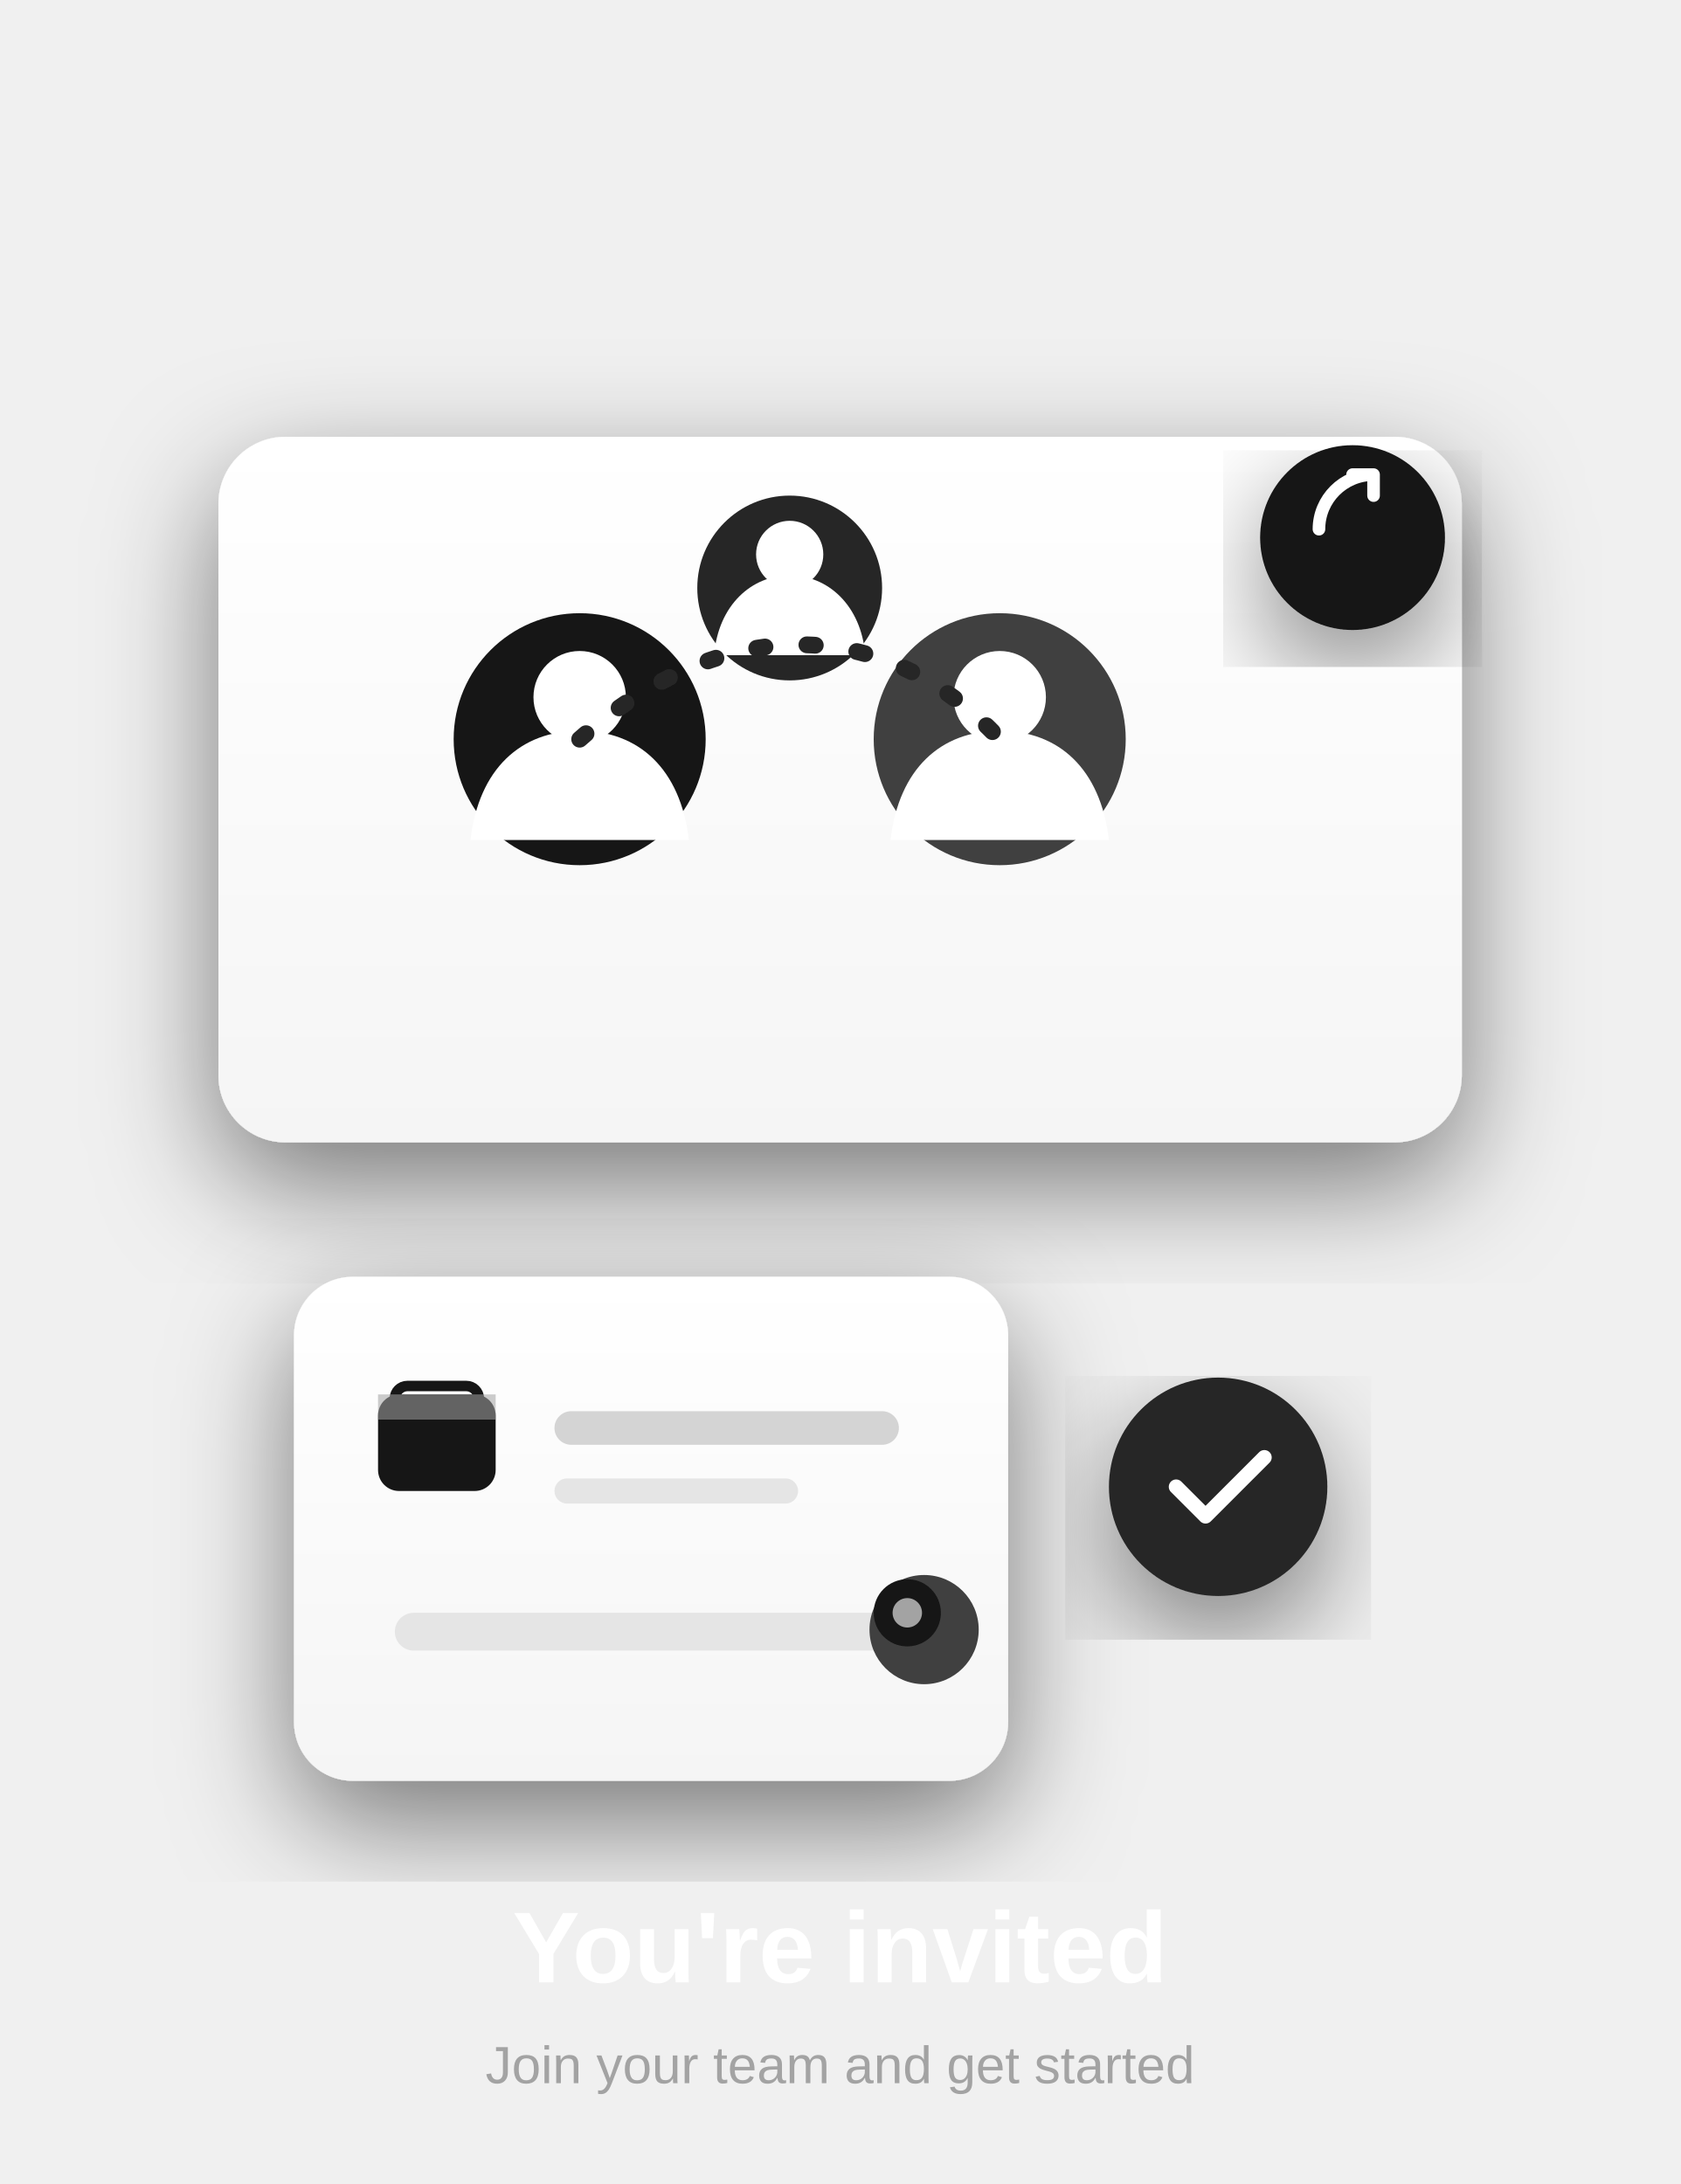
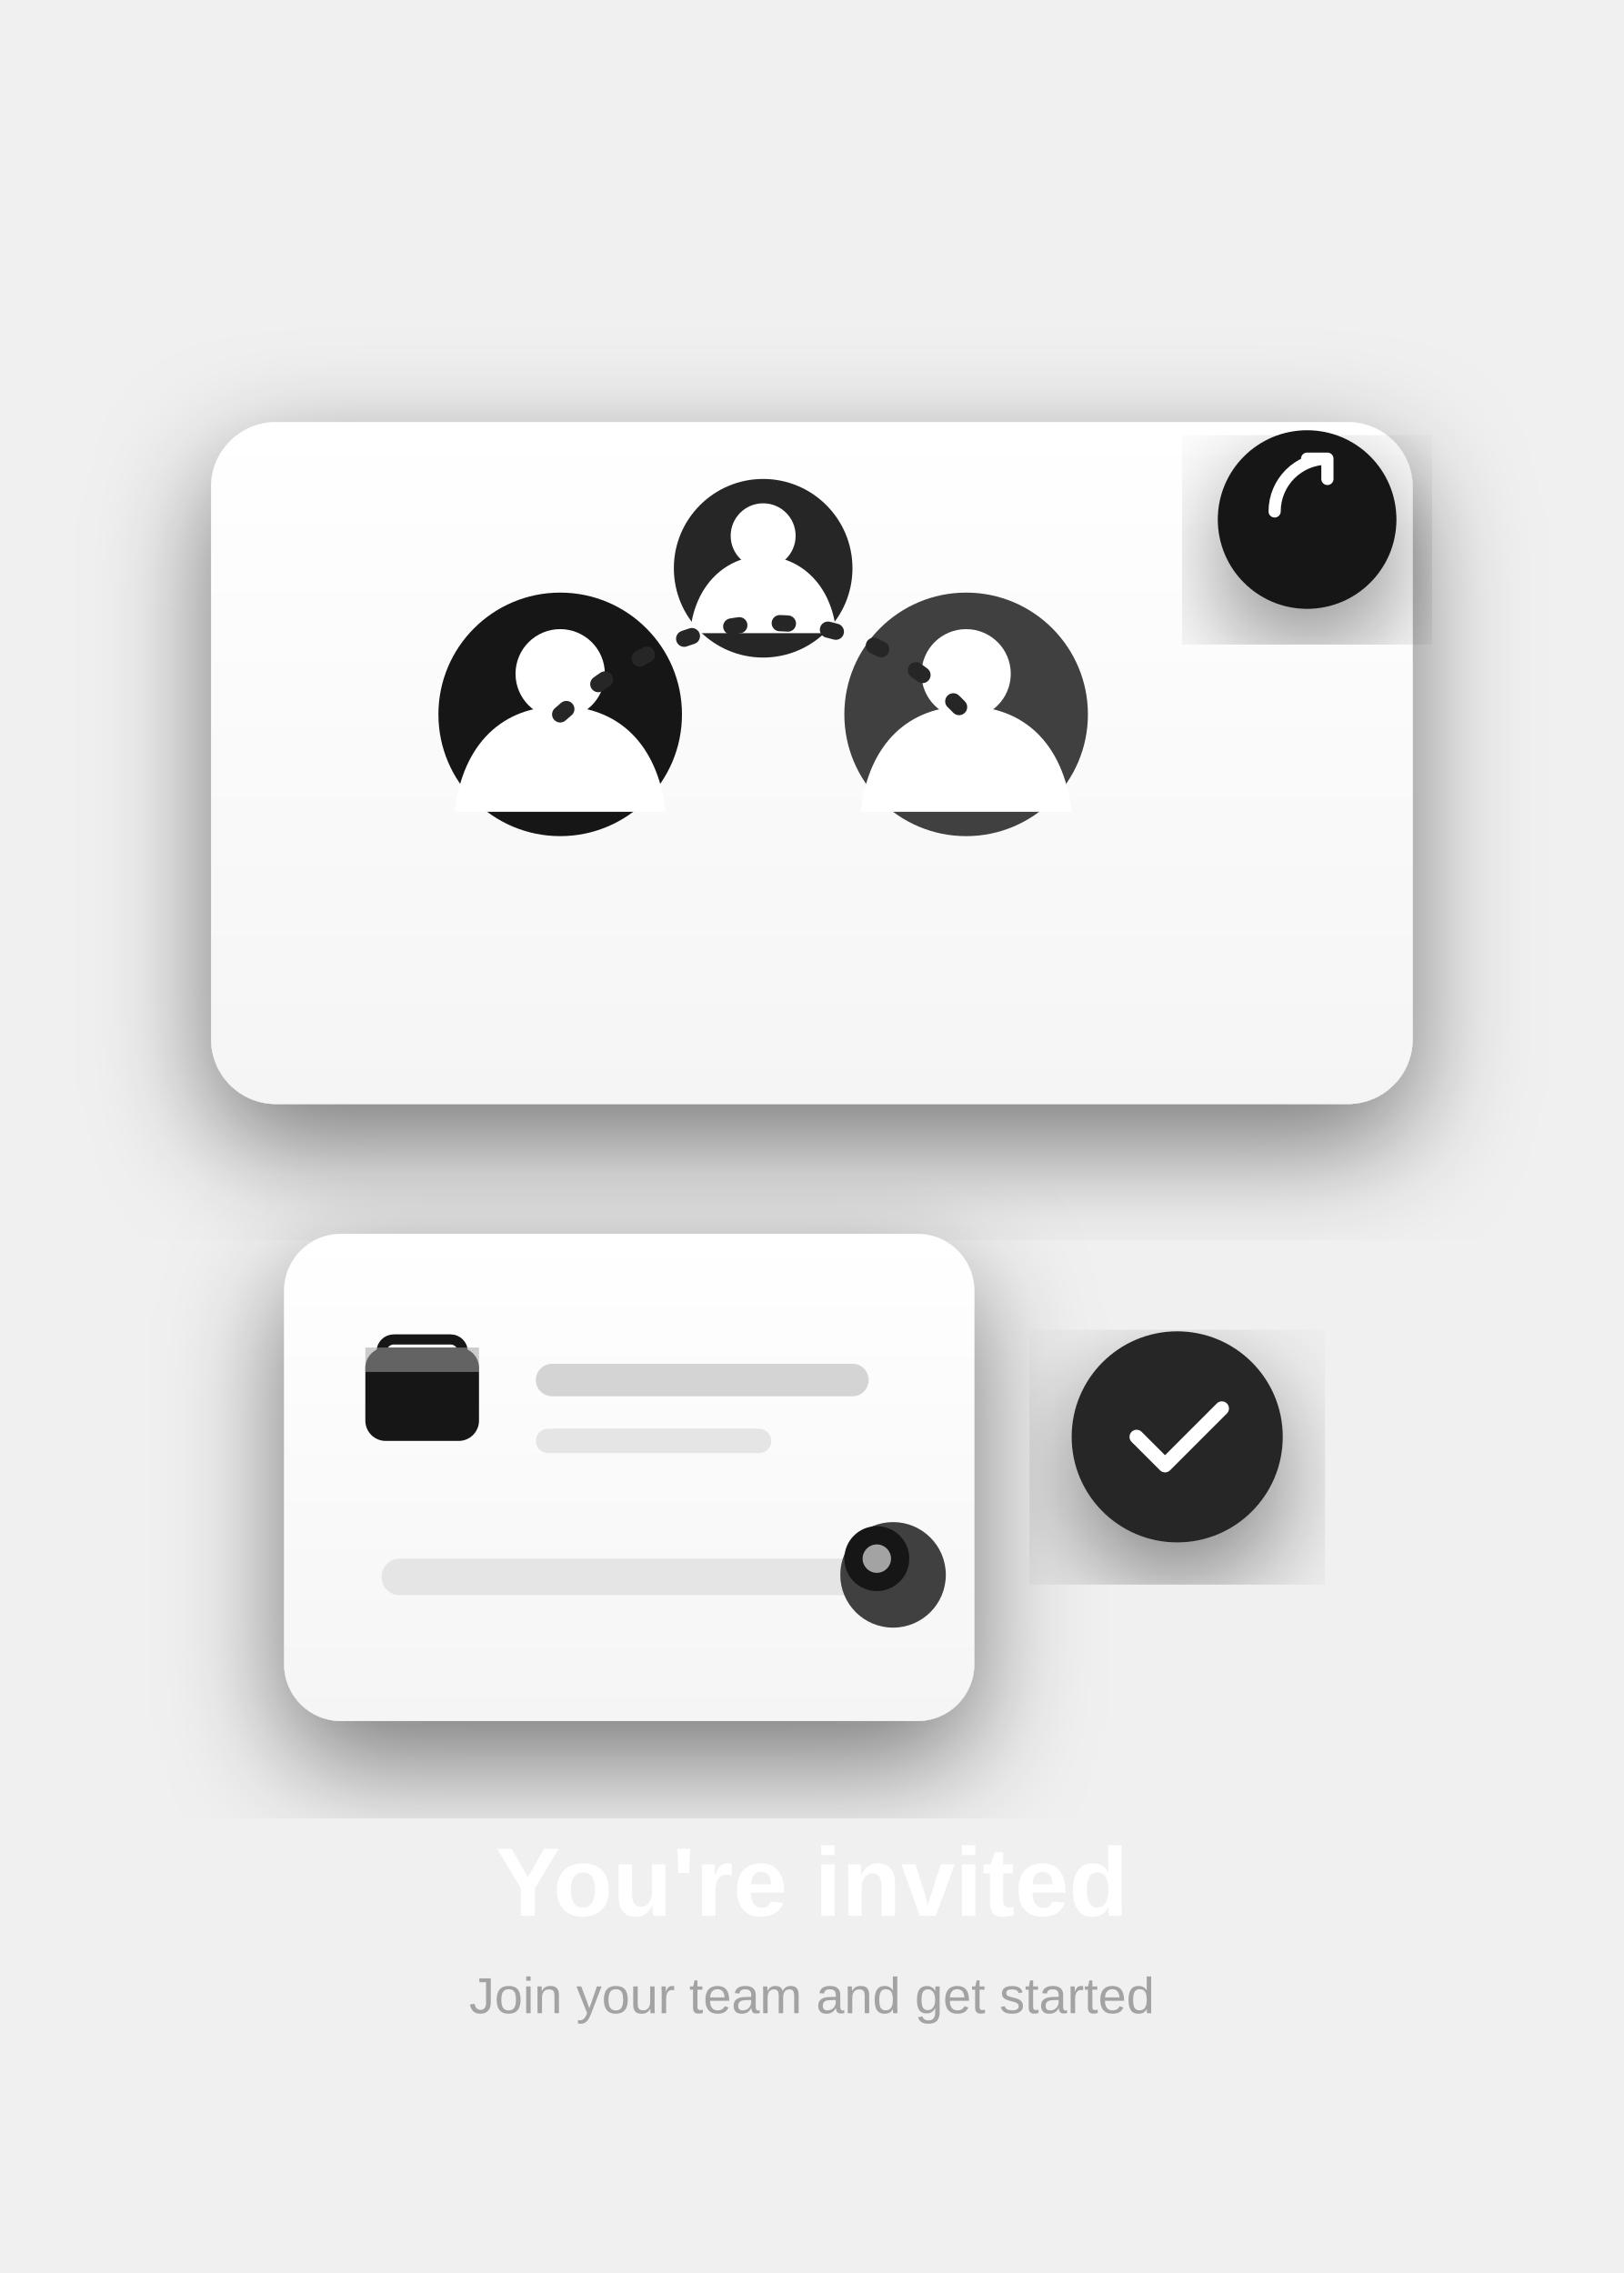
- <svg xmlns="http://www.w3.org/2000/svg" viewBox="0 0 400 520" preserveAspectRatio="xMidYMid meet">
+ <svg xmlns="http://www.w3.org/2000/svg" viewBox="0 0 400 560" preserveAspectRatio="xMidYMid meet">
  <defs>
    <linearGradient id="card" x1="0" y1="0" x2="0" y2="1">
      <stop offset="0" stop-color="#ffffff" />
      <stop offset="1" stop-color="#f5f5f5" />
    </linearGradient>
    <filter id="shadow" x="-20%" y="-20%" width="140%" height="140%">
      <feDropShadow dx="0" dy="10" stdDeviation="14" flood-color="#000000" flood-opacity="0.5" />
    </filter>
  </defs>
  <g filter="url(#shadow)">
    <rect x="52" y="104" width="296" height="168" rx="16" fill="url(#card)" />
    <circle cx="138" cy="176" r="30" fill="#171717" />
    <circle cx="138" cy="166" r="11" fill="#ffffff" />
    <path d="M112 200c2-17 12-26 26-26s24 9 26 26" fill="#ffffff" />
    <circle cx="238" cy="176" r="30" fill="#404040" />
    <circle cx="238" cy="166" r="11" fill="#ffffff" />
    <path d="M212 200c2-17 12-26 26-26s24 9 26 26" fill="#ffffff" />
    <circle cx="188" cy="140" r="22" fill="#262626" />
    <circle cx="188" cy="132" r="8" fill="#ffffff" />
    <path d="M170 156c1-12 9-19 18-19s17 7 18 19" fill="#ffffff" />
    <path d="M138 176c34-30 72-30 100 0" stroke="#262626" stroke-width="4" stroke-dasharray="2 10" fill="none" stroke-linecap="round" />
  </g>
  <g filter="url(#shadow)">
    <circle cx="322" cy="128" r="22" fill="#171717" />
    <path d="M314 126a13 13 0 0113-13m0 0v5m0-5h-5" stroke="#ffffff" stroke-width="3" fill="none" stroke-linecap="round" stroke-linejoin="round" />
  </g>
  <g filter="url(#shadow)">
    <rect x="70" y="304" width="170" height="120" rx="14" fill="url(#card)" />
    <rect x="94" y="330" width="20" height="15" rx="3" fill="#ffffff" stroke="#171717" stroke-width="2.5" />
    <rect x="90" y="332" width="28" height="23" rx="5" fill="#171717" />
    <rect x="90" y="332" width="28" height="6" fill="#a3a3a3" opacity="0.55" />
    <rect x="132" y="336" width="82" height="8" rx="4" fill="#d4d4d4" />
    <rect x="132" y="352" width="58" height="6" rx="3" fill="#e5e5e5" />
    <rect x="94" y="384" width="122" height="9" rx="4.5" fill="#e5e5e5" />
    <circle cx="220" cy="388" r="13" fill="#404040" />
    <circle cx="216" cy="384" r="8" fill="#171717" />
    <circle cx="216" cy="384" r="3.5" fill="#a3a3a3" />
  </g>
  <g filter="url(#shadow)">
    <circle cx="290" cy="354" r="26" fill="#262626" />
    <path d="M280 354l7 7 14-14" stroke="#ffffff" stroke-width="3.5" fill="none" stroke-linecap="round" stroke-linejoin="round" />
  </g>
  <text x="200" y="472" text-anchor="middle" font-family="Arial, sans-serif" font-size="24" font-weight="700" fill="#ffffff">You're invited</text>
  <text x="200" y="496" text-anchor="middle" font-family="Arial, sans-serif" font-size="12.5" fill="#a3a3a3">Join your team and get started</text>
</svg>
